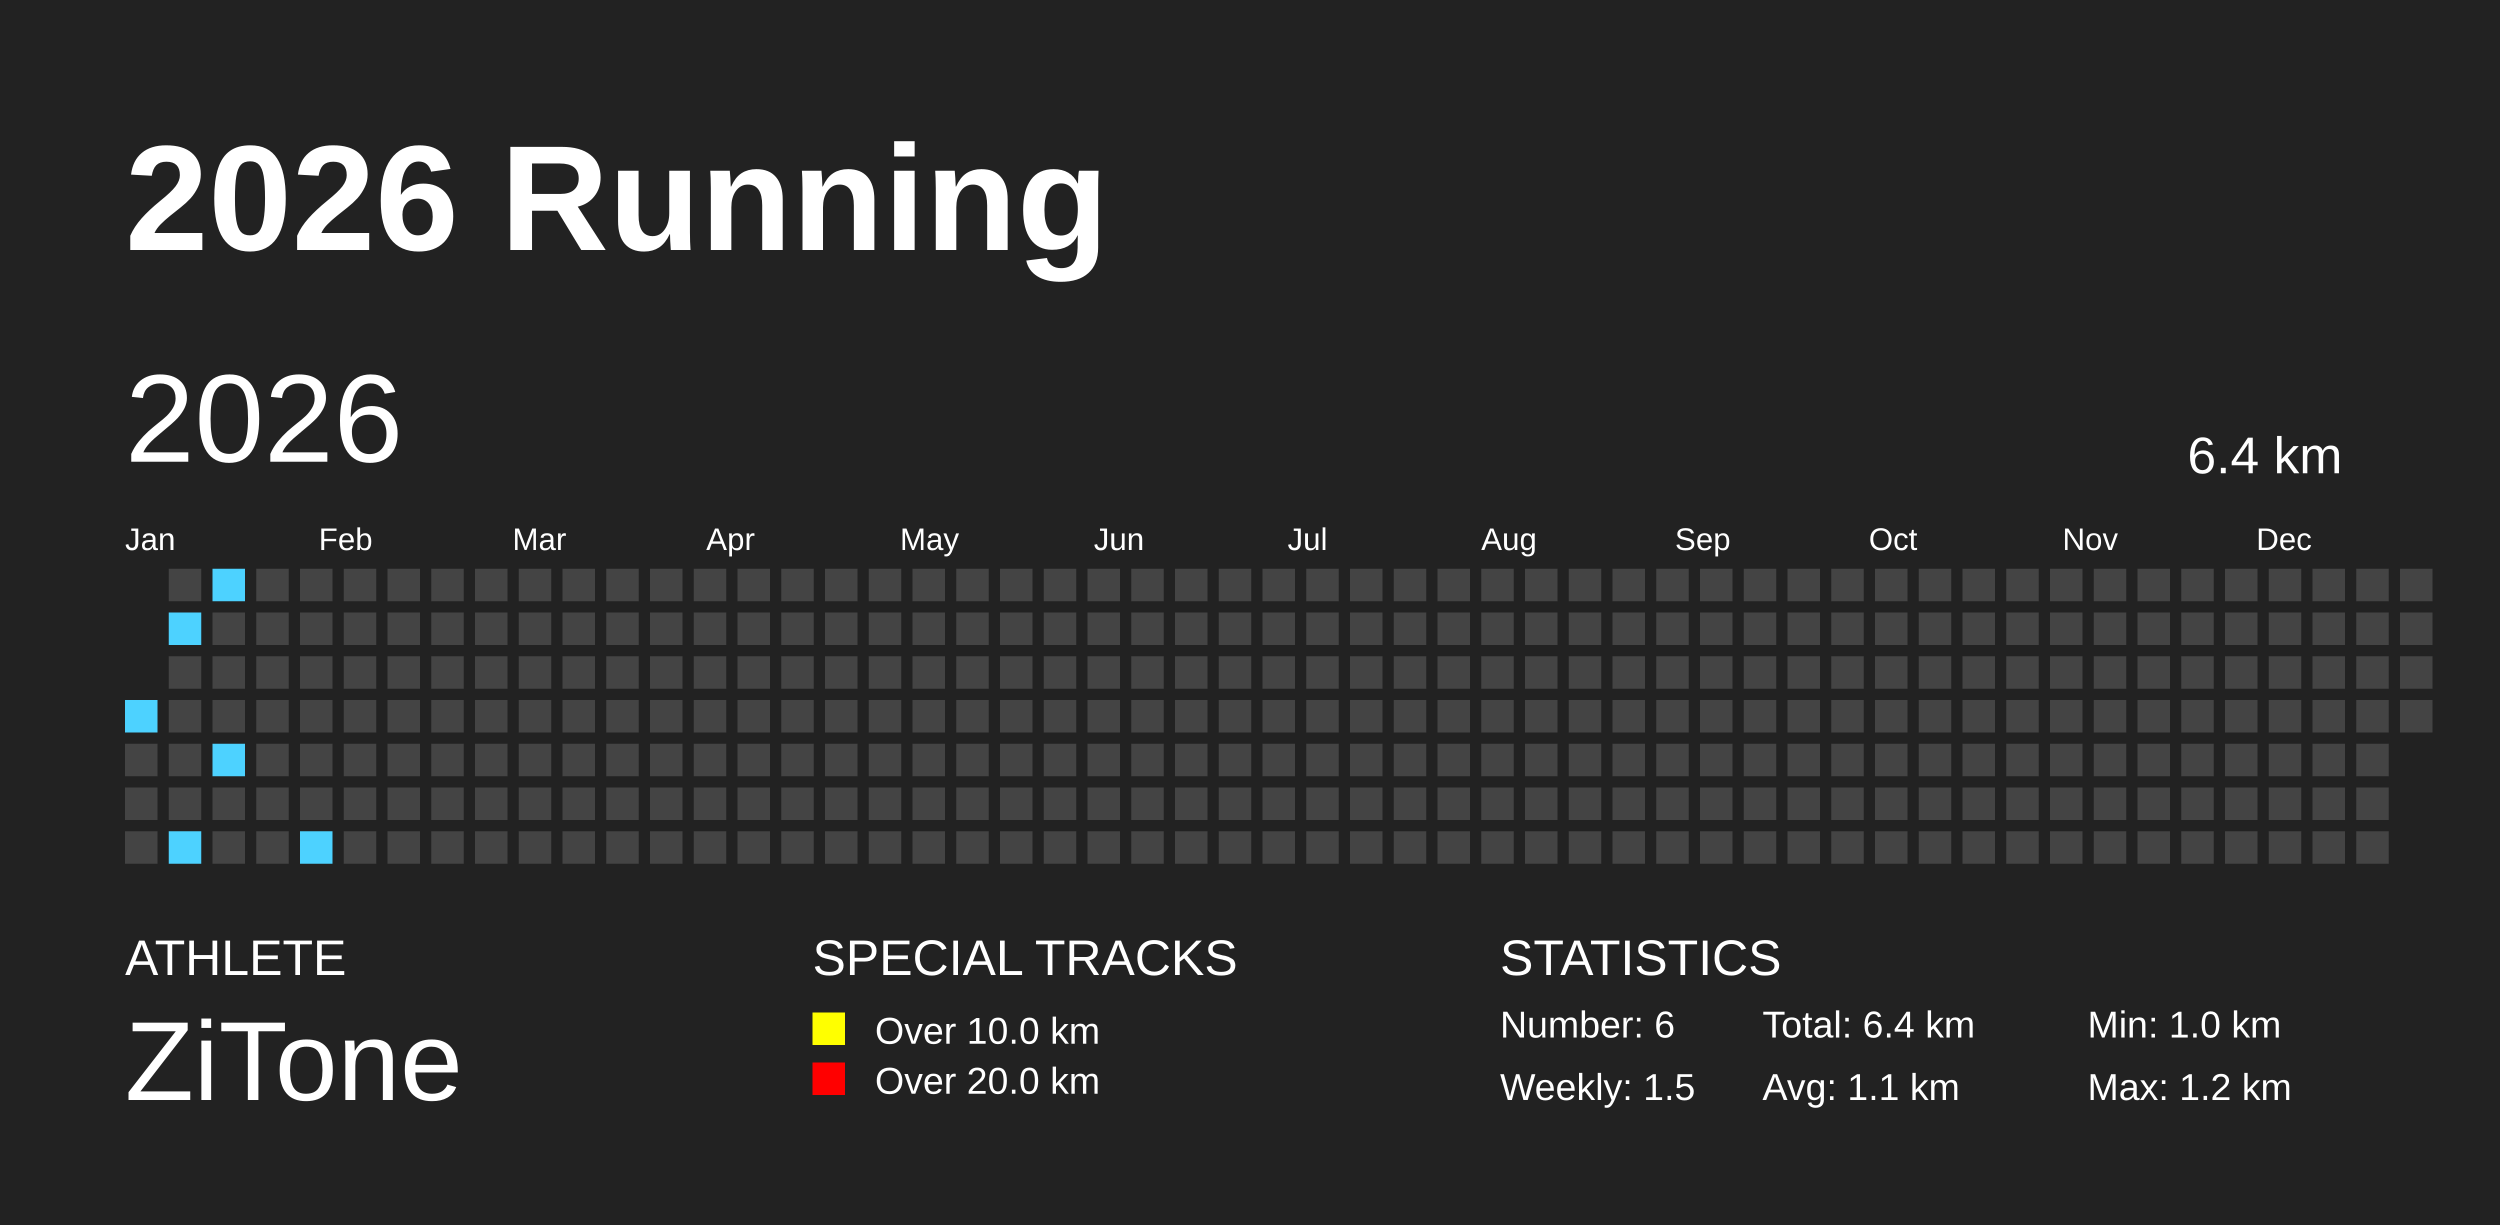
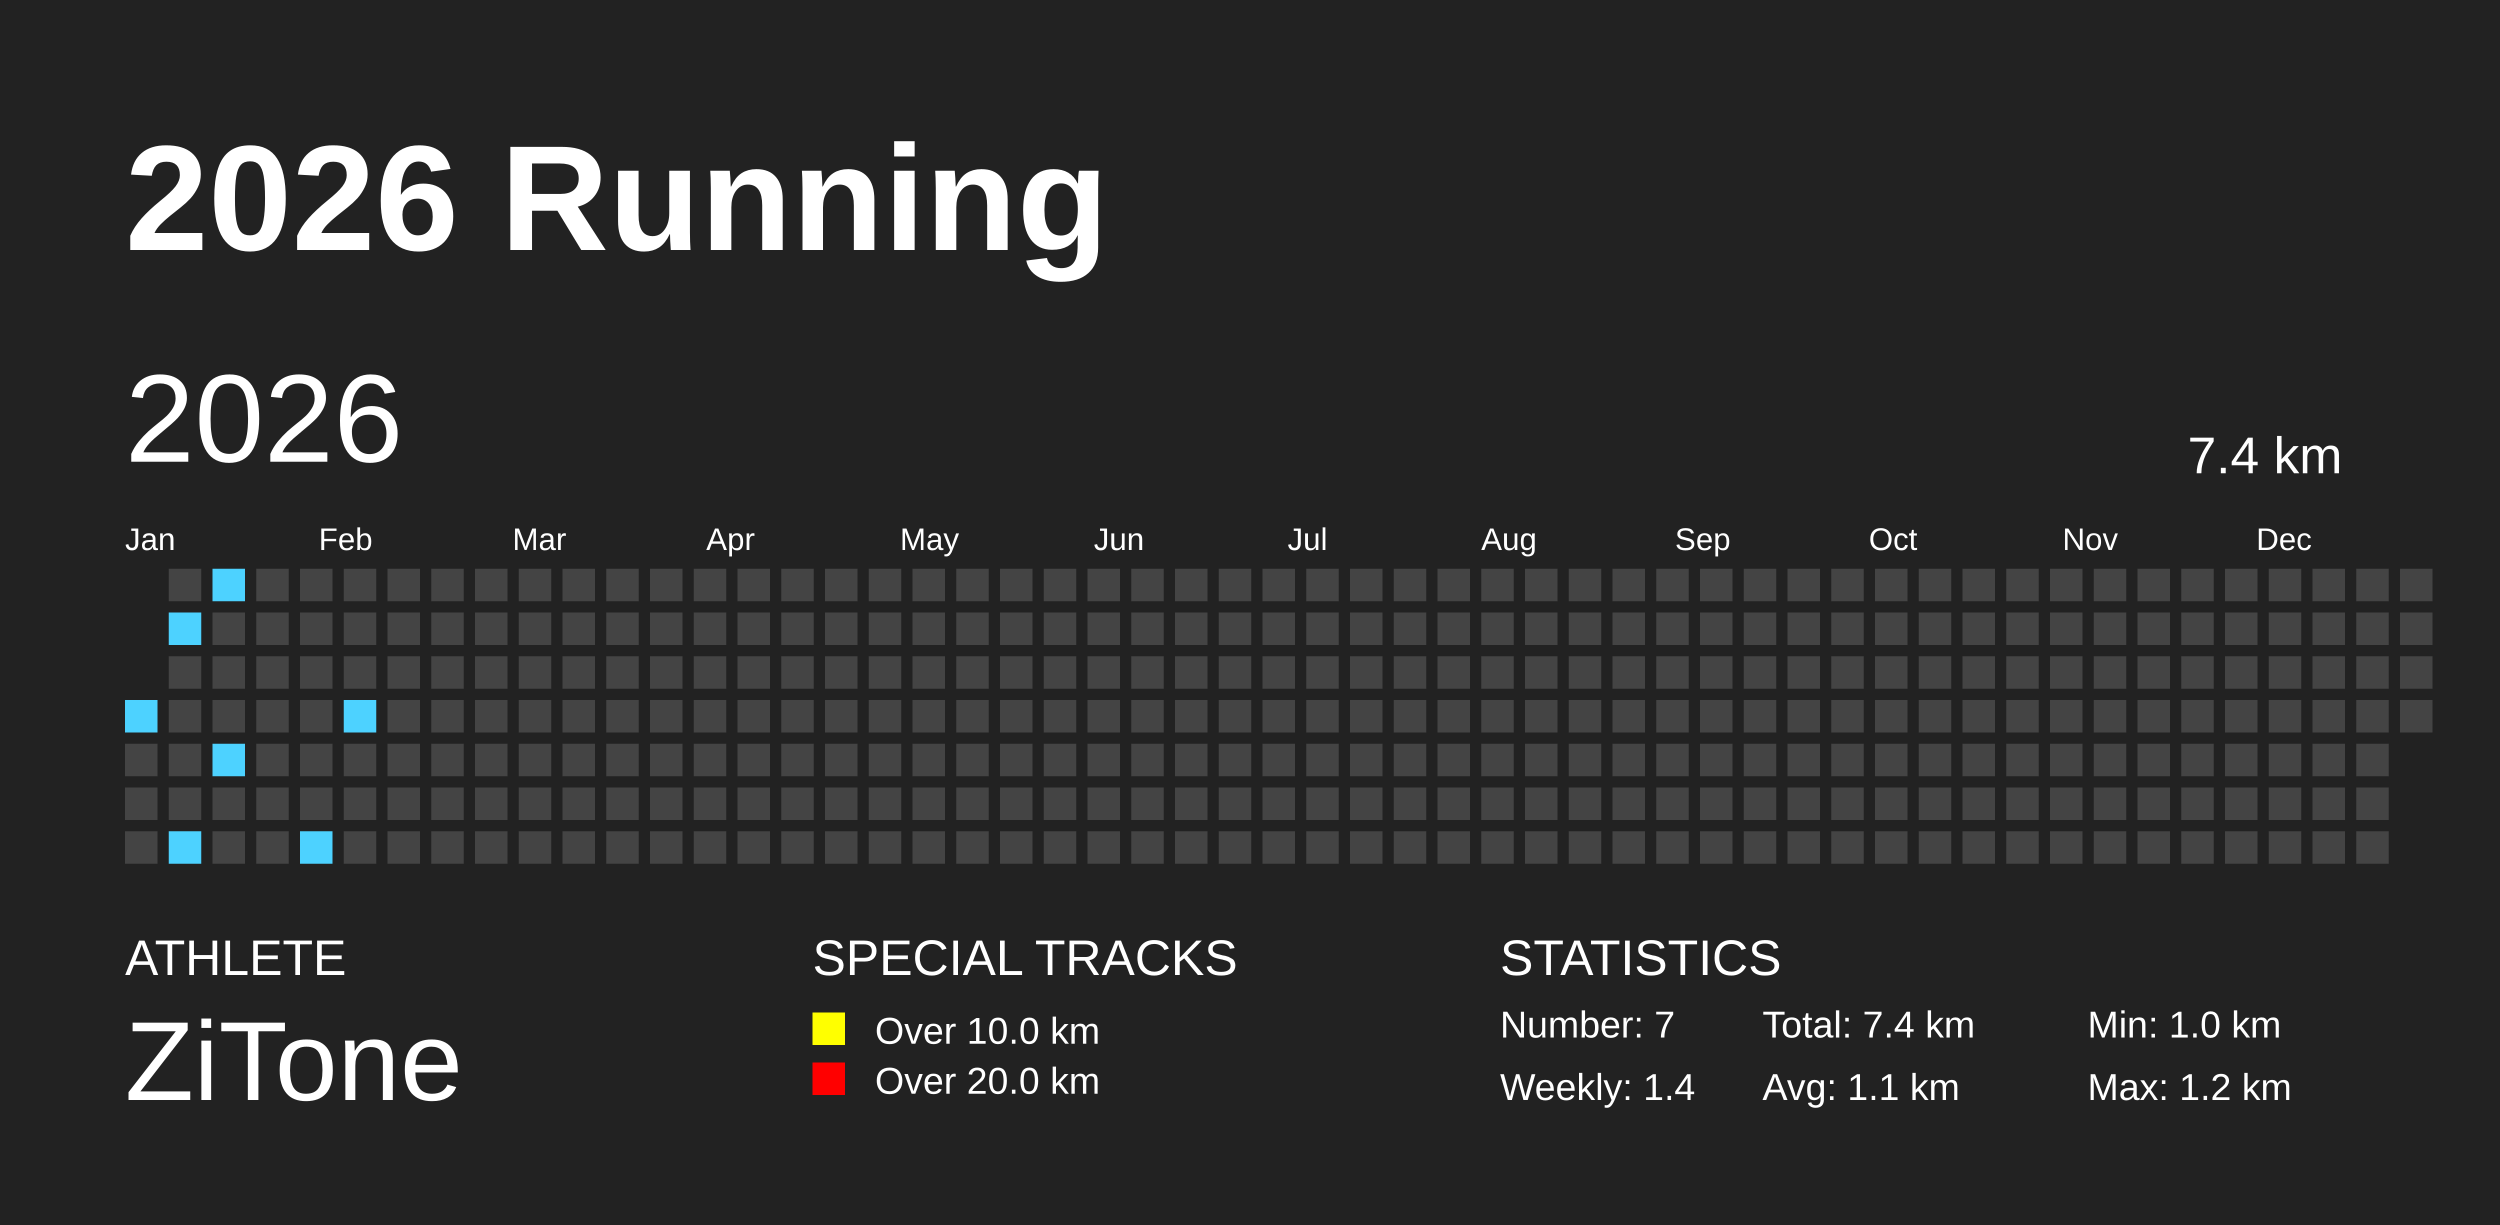
<svg xmlns="http://www.w3.org/2000/svg" baseProfile="full" height="98mm" version="1.1" viewBox="0,0,200,98" width="200mm">
  <defs />
  <rect fill="#222222" height="98" width="200" x="0" y="0" />
  <text fill="#FFFFFF" style="font-size:12px; font-family:Arial; font-weight:bold;" x="10" y="20">2026 Running</text>
  <text fill="#FFFFFF" style="font-size:4px; font-family:Arial" x="10" y="78">ATHLETE</text>
  <text fill="#FFFFFF" style="font-size:9px; font-family:Arial" x="10" y="88">ZiTone</text>
  <text fill="#FFFFFF" style="font-size:4px; font-family:Arial" x="65" y="78">SPECIAL TRACKS</text>
  <rect fill="yellow" height="2.6" width="2.6" x="65" y="81" />
  <text fill="#FFFFFF" style="font-size:3px; font-family:Arial" x="70" y="83.5">Over 10.0 km</text>
  <rect fill="red" height="2.6" width="2.6" x="65" y="85" />
  <text fill="#FFFFFF" style="font-size:3px; font-family:Arial" x="70" y="87.5">Over 20.0 km</text>
  <text fill="#FFFFFF" style="font-size:4px; font-family:Arial" x="120" y="78">STATISTICS</text>
-   <text fill="#FFFFFF" style="font-size:3px; font-family:Arial" x="120" y="83">Number: 6</text>
-   <text fill="#FFFFFF" style="font-size:3px; font-family:Arial" x="120" y="88">Weekly: 1.5</text>
-   <text fill="#FFFFFF" style="font-size:3px; font-family:Arial" x="141" y="83">Total: 6.4 km</text>
+   <text fill="#FFFFFF" style="font-size:3px; font-family:Arial" x="120" y="83">Number: 7</text>
+   <text fill="#FFFFFF" style="font-size:3px; font-family:Arial" x="120" y="88">Weekly: 1.4</text>
+   <text fill="#FFFFFF" style="font-size:3px; font-family:Arial" x="141" y="83">Total: 7.4 km</text>
  <text fill="#FFFFFF" style="font-size:3px; font-family:Arial" x="141" y="88">Avg: 1.1 km</text>
  <text fill="#FFFFFF" style="font-size:3px; font-family:Arial" x="167" y="83">Min: 1.0 km</text>
  <text fill="#FFFFFF" style="font-size:3px; font-family:Arial" x="167" y="88">Max: 1.2 km</text>
  <text dominant-baseline="hanging" fill="#FFFFFF" style="font-size:10.0px; font-family:Arial;" x="10" y="30">2026</text>
-   <text dominant-baseline="hanging" fill="#FFFFFF" style="font-size:4.125px; font-family:Arial;" x="175" y="35">6.4 km</text>
+   <text dominant-baseline="hanging" fill="#FFFFFF" style="font-size:4.125px; font-family:Arial;" x="175" y="35">7.4 km</text>
  <text fill="#FFFFFF" style="font-size:2.5px; font-family:Arial" x="10.0" y="44">Jan</text>
  <text fill="#FFFFFF" style="font-size:2.5px; font-family:Arial" x="25.5" y="44">Feb</text>
  <text fill="#FFFFFF" style="font-size:2.5px; font-family:Arial" x="41.0" y="44">Mar</text>
  <text fill="#FFFFFF" style="font-size:2.5px; font-family:Arial" x="56.5" y="44">Apr</text>
  <text fill="#FFFFFF" style="font-size:2.5px; font-family:Arial" x="72.0" y="44">May</text>
  <text fill="#FFFFFF" style="font-size:2.5px; font-family:Arial" x="87.5" y="44">Jun</text>
  <text fill="#FFFFFF" style="font-size:2.5px; font-family:Arial" x="103.0" y="44">Jul</text>
  <text fill="#FFFFFF" style="font-size:2.5px; font-family:Arial" x="118.5" y="44">Aug</text>
  <text fill="#FFFFFF" style="font-size:2.5px; font-family:Arial" x="134.0" y="44">Sep</text>
  <text fill="#FFFFFF" style="font-size:2.5px; font-family:Arial" x="149.5" y="44">Oct</text>
  <text fill="#FFFFFF" style="font-size:2.5px; font-family:Arial" x="165.0" y="44">Nov</text>
  <text fill="#FFFFFF" style="font-size:2.5px; font-family:Arial" x="180.5" y="44">Dec</text>
  <rect fill="#4DD2FF" height="2.6" width="2.6" x="10.0" y="56.0" />
  <rect fill="#444444" height="2.6" width="2.6" x="10.0" y="59.5" />
  <rect fill="#444444" height="2.6" width="2.6" x="10.0" y="63.0" />
  <rect fill="#444444" height="2.6" width="2.6" x="10.0" y="66.5" />
  <rect fill="#444444" height="2.6" width="2.6" x="13.5" y="45.5" />
  <rect fill="#4DD2FF" height="2.6" width="2.6" x="13.5" y="49.0" />
  <rect fill="#444444" height="2.6" width="2.6" x="13.5" y="52.5" />
  <rect fill="#444444" height="2.6" width="2.6" x="13.5" y="56.0" />
  <rect fill="#444444" height="2.6" width="2.6" x="13.5" y="59.5" />
  <rect fill="#444444" height="2.6" width="2.6" x="13.5" y="63.0" />
  <rect fill="#4DD2FF" height="2.6" width="2.6" x="13.5" y="66.5" />
  <rect fill="#4DD2FF" height="2.6" width="2.6" x="17.0" y="45.5" />
  <rect fill="#444444" height="2.6" width="2.6" x="17.0" y="49.0" />
  <rect fill="#444444" height="2.6" width="2.6" x="17.0" y="52.5" />
  <rect fill="#444444" height="2.6" width="2.6" x="17.0" y="56.0" />
  <rect fill="#4DD2FF" height="2.6" width="2.6" x="17.0" y="59.5" />
  <rect fill="#444444" height="2.6" width="2.6" x="17.0" y="63.0" />
  <rect fill="#444444" height="2.6" width="2.6" x="17.0" y="66.5" />
  <rect fill="#444444" height="2.6" width="2.6" x="20.5" y="45.5" />
  <rect fill="#444444" height="2.6" width="2.6" x="20.5" y="49.0" />
  <rect fill="#444444" height="2.6" width="2.6" x="20.5" y="52.5" />
  <rect fill="#444444" height="2.6" width="2.6" x="20.5" y="56.0" />
  <rect fill="#444444" height="2.6" width="2.6" x="20.5" y="59.5" />
  <rect fill="#444444" height="2.6" width="2.6" x="20.5" y="63.0" />
  <rect fill="#444444" height="2.6" width="2.6" x="20.5" y="66.5" />
  <rect fill="#444444" height="2.6" width="2.6" x="24.0" y="45.5" />
  <rect fill="#444444" height="2.6" width="2.6" x="24.0" y="49.0" />
  <rect fill="#444444" height="2.6" width="2.6" x="24.0" y="52.5" />
  <rect fill="#444444" height="2.6" width="2.6" x="24.0" y="56.0" />
  <rect fill="#444444" height="2.6" width="2.6" x="24.0" y="59.5" />
  <rect fill="#444444" height="2.6" width="2.6" x="24.0" y="63.0" />
  <rect fill="#4DD2FF" height="2.6" width="2.6" x="24.0" y="66.5" />
  <rect fill="#444444" height="2.6" width="2.6" x="27.5" y="45.5" />
  <rect fill="#444444" height="2.6" width="2.6" x="27.5" y="49.0" />
  <rect fill="#444444" height="2.6" width="2.6" x="27.5" y="52.5" />
-   <rect fill="#444444" height="2.6" width="2.6" x="27.5" y="56.0" />
+   <rect fill="#4DD2FF" height="2.6" width="2.6" x="27.5" y="56.0" />
  <rect fill="#444444" height="2.6" width="2.6" x="27.5" y="59.5" />
  <rect fill="#444444" height="2.6" width="2.6" x="27.5" y="63.0" />
  <rect fill="#444444" height="2.6" width="2.6" x="27.5" y="66.5" />
  <rect fill="#444444" height="2.6" width="2.6" x="31.0" y="45.5" />
  <rect fill="#444444" height="2.6" width="2.6" x="31.0" y="49.0" />
  <rect fill="#444444" height="2.6" width="2.6" x="31.0" y="52.5" />
  <rect fill="#444444" height="2.6" width="2.6" x="31.0" y="56.0" />
  <rect fill="#444444" height="2.6" width="2.6" x="31.0" y="59.5" />
  <rect fill="#444444" height="2.6" width="2.6" x="31.0" y="63.0" />
  <rect fill="#444444" height="2.6" width="2.6" x="31.0" y="66.5" />
  <rect fill="#444444" height="2.6" width="2.6" x="34.5" y="45.5" />
  <rect fill="#444444" height="2.6" width="2.6" x="34.5" y="49.0" />
  <rect fill="#444444" height="2.6" width="2.6" x="34.5" y="52.5" />
  <rect fill="#444444" height="2.6" width="2.6" x="34.5" y="56.0" />
  <rect fill="#444444" height="2.6" width="2.6" x="34.5" y="59.5" />
  <rect fill="#444444" height="2.6" width="2.6" x="34.5" y="63.0" />
  <rect fill="#444444" height="2.6" width="2.6" x="34.5" y="66.5" />
  <rect fill="#444444" height="2.6" width="2.6" x="38.0" y="45.5" />
  <rect fill="#444444" height="2.6" width="2.6" x="38.0" y="49.0" />
  <rect fill="#444444" height="2.6" width="2.6" x="38.0" y="52.5" />
  <rect fill="#444444" height="2.6" width="2.6" x="38.0" y="56.0" />
  <rect fill="#444444" height="2.6" width="2.6" x="38.0" y="59.5" />
  <rect fill="#444444" height="2.6" width="2.6" x="38.0" y="63.0" />
  <rect fill="#444444" height="2.6" width="2.6" x="38.0" y="66.5" />
  <rect fill="#444444" height="2.6" width="2.6" x="41.5" y="45.5" />
  <rect fill="#444444" height="2.6" width="2.6" x="41.5" y="49.0" />
  <rect fill="#444444" height="2.6" width="2.6" x="41.5" y="52.5" />
  <rect fill="#444444" height="2.6" width="2.6" x="41.5" y="56.0" />
  <rect fill="#444444" height="2.6" width="2.6" x="41.5" y="59.5" />
  <rect fill="#444444" height="2.6" width="2.6" x="41.5" y="63.0" />
  <rect fill="#444444" height="2.6" width="2.6" x="41.5" y="66.5" />
  <rect fill="#444444" height="2.6" width="2.6" x="45.0" y="45.5" />
  <rect fill="#444444" height="2.6" width="2.6" x="45.0" y="49.0" />
  <rect fill="#444444" height="2.6" width="2.6" x="45.0" y="52.5" />
  <rect fill="#444444" height="2.6" width="2.6" x="45.0" y="56.0" />
  <rect fill="#444444" height="2.6" width="2.6" x="45.0" y="59.5" />
  <rect fill="#444444" height="2.6" width="2.6" x="45.0" y="63.0" />
  <rect fill="#444444" height="2.6" width="2.6" x="45.0" y="66.5" />
  <rect fill="#444444" height="2.6" width="2.6" x="48.5" y="45.5" />
  <rect fill="#444444" height="2.6" width="2.6" x="48.5" y="49.0" />
  <rect fill="#444444" height="2.6" width="2.6" x="48.5" y="52.5" />
  <rect fill="#444444" height="2.6" width="2.6" x="48.5" y="56.0" />
  <rect fill="#444444" height="2.6" width="2.6" x="48.5" y="59.5" />
  <rect fill="#444444" height="2.6" width="2.6" x="48.5" y="63.0" />
  <rect fill="#444444" height="2.6" width="2.6" x="48.5" y="66.5" />
  <rect fill="#444444" height="2.6" width="2.6" x="52.0" y="45.5" />
  <rect fill="#444444" height="2.6" width="2.6" x="52.0" y="49.0" />
  <rect fill="#444444" height="2.6" width="2.6" x="52.0" y="52.5" />
  <rect fill="#444444" height="2.6" width="2.6" x="52.0" y="56.0" />
  <rect fill="#444444" height="2.6" width="2.6" x="52.0" y="59.5" />
  <rect fill="#444444" height="2.6" width="2.6" x="52.0" y="63.0" />
  <rect fill="#444444" height="2.6" width="2.6" x="52.0" y="66.5" />
  <rect fill="#444444" height="2.6" width="2.6" x="55.5" y="45.5" />
  <rect fill="#444444" height="2.6" width="2.6" x="55.5" y="49.0" />
  <rect fill="#444444" height="2.6" width="2.6" x="55.5" y="52.5" />
  <rect fill="#444444" height="2.6" width="2.6" x="55.5" y="56.0" />
  <rect fill="#444444" height="2.6" width="2.6" x="55.5" y="59.5" />
  <rect fill="#444444" height="2.6" width="2.6" x="55.5" y="63.0" />
  <rect fill="#444444" height="2.6" width="2.6" x="55.5" y="66.5" />
  <rect fill="#444444" height="2.6" width="2.6" x="59.0" y="45.5" />
  <rect fill="#444444" height="2.6" width="2.6" x="59.0" y="49.0" />
  <rect fill="#444444" height="2.6" width="2.6" x="59.0" y="52.5" />
  <rect fill="#444444" height="2.6" width="2.6" x="59.0" y="56.0" />
  <rect fill="#444444" height="2.6" width="2.6" x="59.0" y="59.5" />
  <rect fill="#444444" height="2.6" width="2.6" x="59.0" y="63.0" />
  <rect fill="#444444" height="2.6" width="2.6" x="59.0" y="66.5" />
  <rect fill="#444444" height="2.6" width="2.6" x="62.5" y="45.5" />
  <rect fill="#444444" height="2.6" width="2.6" x="62.5" y="49.0" />
  <rect fill="#444444" height="2.6" width="2.6" x="62.5" y="52.5" />
  <rect fill="#444444" height="2.6" width="2.6" x="62.5" y="56.0" />
  <rect fill="#444444" height="2.6" width="2.6" x="62.5" y="59.5" />
  <rect fill="#444444" height="2.6" width="2.6" x="62.5" y="63.0" />
  <rect fill="#444444" height="2.6" width="2.6" x="62.5" y="66.5" />
  <rect fill="#444444" height="2.6" width="2.6" x="66.0" y="45.5" />
  <rect fill="#444444" height="2.6" width="2.6" x="66.0" y="49.0" />
  <rect fill="#444444" height="2.6" width="2.6" x="66.0" y="52.5" />
  <rect fill="#444444" height="2.6" width="2.6" x="66.0" y="56.0" />
  <rect fill="#444444" height="2.6" width="2.6" x="66.0" y="59.5" />
  <rect fill="#444444" height="2.6" width="2.6" x="66.0" y="63.0" />
  <rect fill="#444444" height="2.6" width="2.6" x="66.0" y="66.5" />
  <rect fill="#444444" height="2.6" width="2.6" x="69.5" y="45.5" />
  <rect fill="#444444" height="2.6" width="2.6" x="69.5" y="49.0" />
  <rect fill="#444444" height="2.6" width="2.6" x="69.5" y="52.5" />
  <rect fill="#444444" height="2.6" width="2.6" x="69.5" y="56.0" />
  <rect fill="#444444" height="2.6" width="2.6" x="69.5" y="59.5" />
  <rect fill="#444444" height="2.6" width="2.6" x="69.5" y="63.0" />
  <rect fill="#444444" height="2.6" width="2.6" x="69.5" y="66.5" />
  <rect fill="#444444" height="2.6" width="2.6" x="73.0" y="45.5" />
  <rect fill="#444444" height="2.6" width="2.6" x="73.0" y="49.0" />
  <rect fill="#444444" height="2.6" width="2.6" x="73.0" y="52.5" />
  <rect fill="#444444" height="2.6" width="2.6" x="73.0" y="56.0" />
  <rect fill="#444444" height="2.6" width="2.6" x="73.0" y="59.5" />
  <rect fill="#444444" height="2.6" width="2.6" x="73.0" y="63.0" />
  <rect fill="#444444" height="2.6" width="2.6" x="73.0" y="66.5" />
  <rect fill="#444444" height="2.6" width="2.6" x="76.5" y="45.5" />
  <rect fill="#444444" height="2.6" width="2.6" x="76.5" y="49.0" />
  <rect fill="#444444" height="2.6" width="2.6" x="76.5" y="52.5" />
  <rect fill="#444444" height="2.6" width="2.6" x="76.5" y="56.0" />
  <rect fill="#444444" height="2.6" width="2.6" x="76.5" y="59.5" />
  <rect fill="#444444" height="2.6" width="2.6" x="76.5" y="63.0" />
  <rect fill="#444444" height="2.6" width="2.6" x="76.5" y="66.5" />
  <rect fill="#444444" height="2.6" width="2.6" x="80.0" y="45.5" />
  <rect fill="#444444" height="2.6" width="2.6" x="80.0" y="49.0" />
  <rect fill="#444444" height="2.6" width="2.6" x="80.0" y="52.5" />
  <rect fill="#444444" height="2.6" width="2.6" x="80.0" y="56.0" />
  <rect fill="#444444" height="2.6" width="2.6" x="80.0" y="59.5" />
  <rect fill="#444444" height="2.6" width="2.6" x="80.0" y="63.0" />
  <rect fill="#444444" height="2.6" width="2.6" x="80.0" y="66.5" />
  <rect fill="#444444" height="2.6" width="2.6" x="83.5" y="45.5" />
  <rect fill="#444444" height="2.6" width="2.6" x="83.5" y="49.0" />
  <rect fill="#444444" height="2.6" width="2.6" x="83.5" y="52.5" />
  <rect fill="#444444" height="2.6" width="2.6" x="83.5" y="56.0" />
  <rect fill="#444444" height="2.6" width="2.6" x="83.5" y="59.5" />
  <rect fill="#444444" height="2.6" width="2.6" x="83.5" y="63.0" />
  <rect fill="#444444" height="2.6" width="2.6" x="83.5" y="66.5" />
  <rect fill="#444444" height="2.6" width="2.6" x="87.0" y="45.5" />
  <rect fill="#444444" height="2.6" width="2.6" x="87.0" y="49.0" />
  <rect fill="#444444" height="2.6" width="2.6" x="87.0" y="52.5" />
  <rect fill="#444444" height="2.6" width="2.6" x="87.0" y="56.0" />
  <rect fill="#444444" height="2.6" width="2.6" x="87.0" y="59.5" />
  <rect fill="#444444" height="2.6" width="2.6" x="87.0" y="63.0" />
  <rect fill="#444444" height="2.6" width="2.6" x="87.0" y="66.5" />
  <rect fill="#444444" height="2.6" width="2.6" x="90.5" y="45.5" />
  <rect fill="#444444" height="2.6" width="2.6" x="90.5" y="49.0" />
  <rect fill="#444444" height="2.6" width="2.6" x="90.5" y="52.5" />
  <rect fill="#444444" height="2.6" width="2.6" x="90.5" y="56.0" />
  <rect fill="#444444" height="2.6" width="2.6" x="90.5" y="59.5" />
  <rect fill="#444444" height="2.6" width="2.6" x="90.5" y="63.0" />
  <rect fill="#444444" height="2.6" width="2.6" x="90.5" y="66.5" />
  <rect fill="#444444" height="2.6" width="2.6" x="94.0" y="45.5" />
  <rect fill="#444444" height="2.6" width="2.6" x="94.0" y="49.0" />
  <rect fill="#444444" height="2.6" width="2.6" x="94.0" y="52.5" />
  <rect fill="#444444" height="2.6" width="2.6" x="94.0" y="56.0" />
  <rect fill="#444444" height="2.6" width="2.6" x="94.0" y="59.5" />
  <rect fill="#444444" height="2.6" width="2.6" x="94.0" y="63.0" />
  <rect fill="#444444" height="2.6" width="2.6" x="94.0" y="66.5" />
  <rect fill="#444444" height="2.6" width="2.6" x="97.5" y="45.5" />
  <rect fill="#444444" height="2.6" width="2.6" x="97.5" y="49.0" />
  <rect fill="#444444" height="2.6" width="2.6" x="97.5" y="52.5" />
  <rect fill="#444444" height="2.6" width="2.6" x="97.5" y="56.0" />
  <rect fill="#444444" height="2.6" width="2.6" x="97.5" y="59.5" />
  <rect fill="#444444" height="2.6" width="2.6" x="97.5" y="63.0" />
  <rect fill="#444444" height="2.6" width="2.6" x="97.5" y="66.5" />
  <rect fill="#444444" height="2.6" width="2.6" x="101.0" y="45.5" />
  <rect fill="#444444" height="2.6" width="2.6" x="101.0" y="49.0" />
  <rect fill="#444444" height="2.6" width="2.6" x="101.0" y="52.5" />
  <rect fill="#444444" height="2.6" width="2.6" x="101.0" y="56.0" />
  <rect fill="#444444" height="2.6" width="2.6" x="101.0" y="59.5" />
  <rect fill="#444444" height="2.6" width="2.6" x="101.0" y="63.0" />
  <rect fill="#444444" height="2.6" width="2.6" x="101.0" y="66.5" />
  <rect fill="#444444" height="2.6" width="2.6" x="104.5" y="45.5" />
  <rect fill="#444444" height="2.6" width="2.6" x="104.5" y="49.0" />
  <rect fill="#444444" height="2.6" width="2.6" x="104.5" y="52.5" />
  <rect fill="#444444" height="2.6" width="2.6" x="104.5" y="56.0" />
  <rect fill="#444444" height="2.6" width="2.6" x="104.5" y="59.5" />
  <rect fill="#444444" height="2.6" width="2.6" x="104.5" y="63.0" />
  <rect fill="#444444" height="2.6" width="2.6" x="104.5" y="66.5" />
  <rect fill="#444444" height="2.6" width="2.6" x="108.0" y="45.5" />
  <rect fill="#444444" height="2.6" width="2.6" x="108.0" y="49.0" />
  <rect fill="#444444" height="2.6" width="2.6" x="108.0" y="52.5" />
  <rect fill="#444444" height="2.6" width="2.6" x="108.0" y="56.0" />
  <rect fill="#444444" height="2.6" width="2.6" x="108.0" y="59.5" />
  <rect fill="#444444" height="2.6" width="2.6" x="108.0" y="63.0" />
  <rect fill="#444444" height="2.6" width="2.6" x="108.0" y="66.5" />
  <rect fill="#444444" height="2.6" width="2.6" x="111.5" y="45.5" />
  <rect fill="#444444" height="2.6" width="2.6" x="111.5" y="49.0" />
  <rect fill="#444444" height="2.6" width="2.6" x="111.5" y="52.5" />
  <rect fill="#444444" height="2.6" width="2.6" x="111.5" y="56.0" />
  <rect fill="#444444" height="2.6" width="2.6" x="111.5" y="59.5" />
  <rect fill="#444444" height="2.6" width="2.6" x="111.5" y="63.0" />
  <rect fill="#444444" height="2.6" width="2.6" x="111.5" y="66.5" />
  <rect fill="#444444" height="2.6" width="2.6" x="115.0" y="45.5" />
  <rect fill="#444444" height="2.6" width="2.6" x="115.0" y="49.0" />
  <rect fill="#444444" height="2.6" width="2.6" x="115.0" y="52.5" />
  <rect fill="#444444" height="2.6" width="2.6" x="115.0" y="56.0" />
  <rect fill="#444444" height="2.6" width="2.6" x="115.0" y="59.5" />
  <rect fill="#444444" height="2.6" width="2.6" x="115.0" y="63.0" />
  <rect fill="#444444" height="2.6" width="2.6" x="115.0" y="66.5" />
  <rect fill="#444444" height="2.6" width="2.6" x="118.5" y="45.5" />
  <rect fill="#444444" height="2.6" width="2.6" x="118.5" y="49.0" />
  <rect fill="#444444" height="2.6" width="2.6" x="118.5" y="52.5" />
  <rect fill="#444444" height="2.6" width="2.6" x="118.5" y="56.0" />
  <rect fill="#444444" height="2.6" width="2.6" x="118.5" y="59.5" />
  <rect fill="#444444" height="2.6" width="2.6" x="118.5" y="63.0" />
  <rect fill="#444444" height="2.6" width="2.6" x="118.5" y="66.5" />
  <rect fill="#444444" height="2.6" width="2.6" x="122.0" y="45.5" />
  <rect fill="#444444" height="2.6" width="2.6" x="122.0" y="49.0" />
  <rect fill="#444444" height="2.6" width="2.6" x="122.0" y="52.5" />
  <rect fill="#444444" height="2.6" width="2.6" x="122.0" y="56.0" />
  <rect fill="#444444" height="2.6" width="2.6" x="122.0" y="59.5" />
  <rect fill="#444444" height="2.6" width="2.6" x="122.0" y="63.0" />
  <rect fill="#444444" height="2.6" width="2.6" x="122.0" y="66.5" />
  <rect fill="#444444" height="2.6" width="2.6" x="125.5" y="45.5" />
  <rect fill="#444444" height="2.6" width="2.6" x="125.5" y="49.0" />
  <rect fill="#444444" height="2.6" width="2.6" x="125.5" y="52.5" />
  <rect fill="#444444" height="2.6" width="2.6" x="125.5" y="56.0" />
  <rect fill="#444444" height="2.6" width="2.6" x="125.5" y="59.5" />
  <rect fill="#444444" height="2.6" width="2.6" x="125.5" y="63.0" />
  <rect fill="#444444" height="2.6" width="2.6" x="125.5" y="66.5" />
  <rect fill="#444444" height="2.6" width="2.6" x="129.0" y="45.5" />
  <rect fill="#444444" height="2.6" width="2.6" x="129.0" y="49.0" />
  <rect fill="#444444" height="2.6" width="2.6" x="129.0" y="52.5" />
  <rect fill="#444444" height="2.6" width="2.6" x="129.0" y="56.0" />
  <rect fill="#444444" height="2.6" width="2.6" x="129.0" y="59.5" />
  <rect fill="#444444" height="2.6" width="2.6" x="129.0" y="63.0" />
  <rect fill="#444444" height="2.6" width="2.6" x="129.0" y="66.5" />
  <rect fill="#444444" height="2.6" width="2.6" x="132.5" y="45.5" />
  <rect fill="#444444" height="2.6" width="2.6" x="132.5" y="49.0" />
  <rect fill="#444444" height="2.6" width="2.6" x="132.5" y="52.5" />
  <rect fill="#444444" height="2.6" width="2.6" x="132.5" y="56.0" />
  <rect fill="#444444" height="2.6" width="2.6" x="132.5" y="59.5" />
  <rect fill="#444444" height="2.6" width="2.6" x="132.5" y="63.0" />
  <rect fill="#444444" height="2.6" width="2.6" x="132.5" y="66.5" />
  <rect fill="#444444" height="2.6" width="2.6" x="136.0" y="45.5" />
  <rect fill="#444444" height="2.6" width="2.6" x="136.0" y="49.0" />
  <rect fill="#444444" height="2.6" width="2.6" x="136.0" y="52.5" />
  <rect fill="#444444" height="2.6" width="2.6" x="136.0" y="56.0" />
  <rect fill="#444444" height="2.6" width="2.6" x="136.0" y="59.5" />
  <rect fill="#444444" height="2.6" width="2.6" x="136.0" y="63.0" />
  <rect fill="#444444" height="2.6" width="2.6" x="136.0" y="66.5" />
  <rect fill="#444444" height="2.6" width="2.6" x="139.5" y="45.5" />
  <rect fill="#444444" height="2.6" width="2.6" x="139.5" y="49.0" />
  <rect fill="#444444" height="2.6" width="2.6" x="139.5" y="52.5" />
  <rect fill="#444444" height="2.6" width="2.6" x="139.5" y="56.0" />
  <rect fill="#444444" height="2.6" width="2.6" x="139.5" y="59.5" />
  <rect fill="#444444" height="2.6" width="2.6" x="139.5" y="63.0" />
  <rect fill="#444444" height="2.6" width="2.6" x="139.5" y="66.5" />
  <rect fill="#444444" height="2.6" width="2.6" x="143.0" y="45.5" />
  <rect fill="#444444" height="2.6" width="2.6" x="143.0" y="49.0" />
  <rect fill="#444444" height="2.6" width="2.6" x="143.0" y="52.5" />
  <rect fill="#444444" height="2.6" width="2.6" x="143.0" y="56.0" />
  <rect fill="#444444" height="2.6" width="2.6" x="143.0" y="59.5" />
  <rect fill="#444444" height="2.6" width="2.6" x="143.0" y="63.0" />
  <rect fill="#444444" height="2.6" width="2.6" x="143.0" y="66.5" />
  <rect fill="#444444" height="2.6" width="2.6" x="146.5" y="45.5" />
  <rect fill="#444444" height="2.6" width="2.6" x="146.5" y="49.0" />
  <rect fill="#444444" height="2.6" width="2.6" x="146.5" y="52.5" />
  <rect fill="#444444" height="2.6" width="2.6" x="146.5" y="56.0" />
  <rect fill="#444444" height="2.6" width="2.6" x="146.5" y="59.5" />
  <rect fill="#444444" height="2.6" width="2.6" x="146.5" y="63.0" />
  <rect fill="#444444" height="2.6" width="2.6" x="146.5" y="66.5" />
  <rect fill="#444444" height="2.6" width="2.6" x="150.0" y="45.5" />
  <rect fill="#444444" height="2.6" width="2.6" x="150.0" y="49.0" />
  <rect fill="#444444" height="2.6" width="2.6" x="150.0" y="52.5" />
  <rect fill="#444444" height="2.6" width="2.6" x="150.0" y="56.0" />
  <rect fill="#444444" height="2.6" width="2.6" x="150.0" y="59.5" />
  <rect fill="#444444" height="2.6" width="2.6" x="150.0" y="63.0" />
  <rect fill="#444444" height="2.6" width="2.6" x="150.0" y="66.5" />
  <rect fill="#444444" height="2.6" width="2.6" x="153.5" y="45.5" />
  <rect fill="#444444" height="2.6" width="2.6" x="153.5" y="49.0" />
  <rect fill="#444444" height="2.6" width="2.6" x="153.5" y="52.5" />
  <rect fill="#444444" height="2.6" width="2.6" x="153.5" y="56.0" />
  <rect fill="#444444" height="2.6" width="2.6" x="153.5" y="59.5" />
  <rect fill="#444444" height="2.6" width="2.6" x="153.5" y="63.0" />
  <rect fill="#444444" height="2.6" width="2.6" x="153.5" y="66.5" />
  <rect fill="#444444" height="2.6" width="2.6" x="157.0" y="45.5" />
  <rect fill="#444444" height="2.6" width="2.6" x="157.0" y="49.0" />
  <rect fill="#444444" height="2.6" width="2.6" x="157.0" y="52.5" />
  <rect fill="#444444" height="2.6" width="2.6" x="157.0" y="56.0" />
  <rect fill="#444444" height="2.6" width="2.6" x="157.0" y="59.5" />
  <rect fill="#444444" height="2.6" width="2.6" x="157.0" y="63.0" />
  <rect fill="#444444" height="2.6" width="2.6" x="157.0" y="66.5" />
  <rect fill="#444444" height="2.6" width="2.6" x="160.5" y="45.5" />
  <rect fill="#444444" height="2.6" width="2.6" x="160.5" y="49.0" />
  <rect fill="#444444" height="2.6" width="2.6" x="160.5" y="52.5" />
  <rect fill="#444444" height="2.6" width="2.6" x="160.5" y="56.0" />
  <rect fill="#444444" height="2.6" width="2.6" x="160.5" y="59.5" />
  <rect fill="#444444" height="2.6" width="2.6" x="160.5" y="63.0" />
  <rect fill="#444444" height="2.6" width="2.6" x="160.5" y="66.5" />
  <rect fill="#444444" height="2.6" width="2.6" x="164.0" y="45.5" />
  <rect fill="#444444" height="2.6" width="2.6" x="164.0" y="49.0" />
  <rect fill="#444444" height="2.6" width="2.6" x="164.0" y="52.5" />
  <rect fill="#444444" height="2.6" width="2.6" x="164.0" y="56.0" />
  <rect fill="#444444" height="2.6" width="2.6" x="164.0" y="59.5" />
  <rect fill="#444444" height="2.6" width="2.6" x="164.0" y="63.0" />
  <rect fill="#444444" height="2.6" width="2.6" x="164.0" y="66.5" />
  <rect fill="#444444" height="2.6" width="2.6" x="167.5" y="45.5" />
  <rect fill="#444444" height="2.6" width="2.6" x="167.5" y="49.0" />
  <rect fill="#444444" height="2.6" width="2.6" x="167.5" y="52.5" />
  <rect fill="#444444" height="2.6" width="2.6" x="167.5" y="56.0" />
  <rect fill="#444444" height="2.6" width="2.6" x="167.5" y="59.5" />
  <rect fill="#444444" height="2.6" width="2.6" x="167.5" y="63.0" />
  <rect fill="#444444" height="2.6" width="2.6" x="167.5" y="66.5" />
  <rect fill="#444444" height="2.6" width="2.6" x="171.0" y="45.5" />
  <rect fill="#444444" height="2.6" width="2.6" x="171.0" y="49.0" />
  <rect fill="#444444" height="2.6" width="2.6" x="171.0" y="52.5" />
  <rect fill="#444444" height="2.6" width="2.6" x="171.0" y="56.0" />
  <rect fill="#444444" height="2.6" width="2.6" x="171.0" y="59.5" />
  <rect fill="#444444" height="2.6" width="2.6" x="171.0" y="63.0" />
  <rect fill="#444444" height="2.6" width="2.6" x="171.0" y="66.5" />
  <rect fill="#444444" height="2.6" width="2.6" x="174.5" y="45.5" />
  <rect fill="#444444" height="2.6" width="2.6" x="174.5" y="49.0" />
  <rect fill="#444444" height="2.6" width="2.6" x="174.5" y="52.5" />
  <rect fill="#444444" height="2.6" width="2.6" x="174.5" y="56.0" />
  <rect fill="#444444" height="2.6" width="2.6" x="174.5" y="59.5" />
  <rect fill="#444444" height="2.6" width="2.6" x="174.5" y="63.0" />
  <rect fill="#444444" height="2.6" width="2.6" x="174.5" y="66.5" />
  <rect fill="#444444" height="2.6" width="2.6" x="178.0" y="45.5" />
  <rect fill="#444444" height="2.6" width="2.6" x="178.0" y="49.0" />
  <rect fill="#444444" height="2.6" width="2.6" x="178.0" y="52.5" />
  <rect fill="#444444" height="2.6" width="2.6" x="178.0" y="56.0" />
  <rect fill="#444444" height="2.6" width="2.6" x="178.0" y="59.5" />
  <rect fill="#444444" height="2.6" width="2.6" x="178.0" y="63.0" />
  <rect fill="#444444" height="2.6" width="2.6" x="178.0" y="66.5" />
  <rect fill="#444444" height="2.6" width="2.6" x="181.5" y="45.5" />
  <rect fill="#444444" height="2.6" width="2.6" x="181.5" y="49.0" />
  <rect fill="#444444" height="2.6" width="2.6" x="181.5" y="52.5" />
  <rect fill="#444444" height="2.6" width="2.6" x="181.5" y="56.0" />
  <rect fill="#444444" height="2.6" width="2.6" x="181.5" y="59.5" />
  <rect fill="#444444" height="2.6" width="2.6" x="181.5" y="63.0" />
  <rect fill="#444444" height="2.6" width="2.6" x="181.5" y="66.5" />
  <rect fill="#444444" height="2.6" width="2.6" x="185.0" y="45.5" />
  <rect fill="#444444" height="2.6" width="2.6" x="185.0" y="49.0" />
  <rect fill="#444444" height="2.6" width="2.6" x="185.0" y="52.5" />
  <rect fill="#444444" height="2.6" width="2.6" x="185.0" y="56.0" />
  <rect fill="#444444" height="2.6" width="2.6" x="185.0" y="59.5" />
  <rect fill="#444444" height="2.6" width="2.6" x="185.0" y="63.0" />
  <rect fill="#444444" height="2.6" width="2.6" x="185.0" y="66.5" />
  <rect fill="#444444" height="2.6" width="2.6" x="188.5" y="45.5" />
  <rect fill="#444444" height="2.6" width="2.6" x="188.5" y="49.0" />
  <rect fill="#444444" height="2.6" width="2.6" x="188.5" y="52.5" />
  <rect fill="#444444" height="2.6" width="2.6" x="188.5" y="56.0" />
  <rect fill="#444444" height="2.6" width="2.6" x="188.5" y="59.5" />
  <rect fill="#444444" height="2.6" width="2.6" x="188.5" y="63.0" />
  <rect fill="#444444" height="2.6" width="2.6" x="188.5" y="66.5" />
  <rect fill="#444444" height="2.6" width="2.6" x="192.0" y="45.5" />
  <rect fill="#444444" height="2.6" width="2.6" x="192.0" y="49.0" />
  <rect fill="#444444" height="2.6" width="2.6" x="192.0" y="52.5" />
  <rect fill="#444444" height="2.6" width="2.6" x="192.0" y="56.0" />
</svg>
